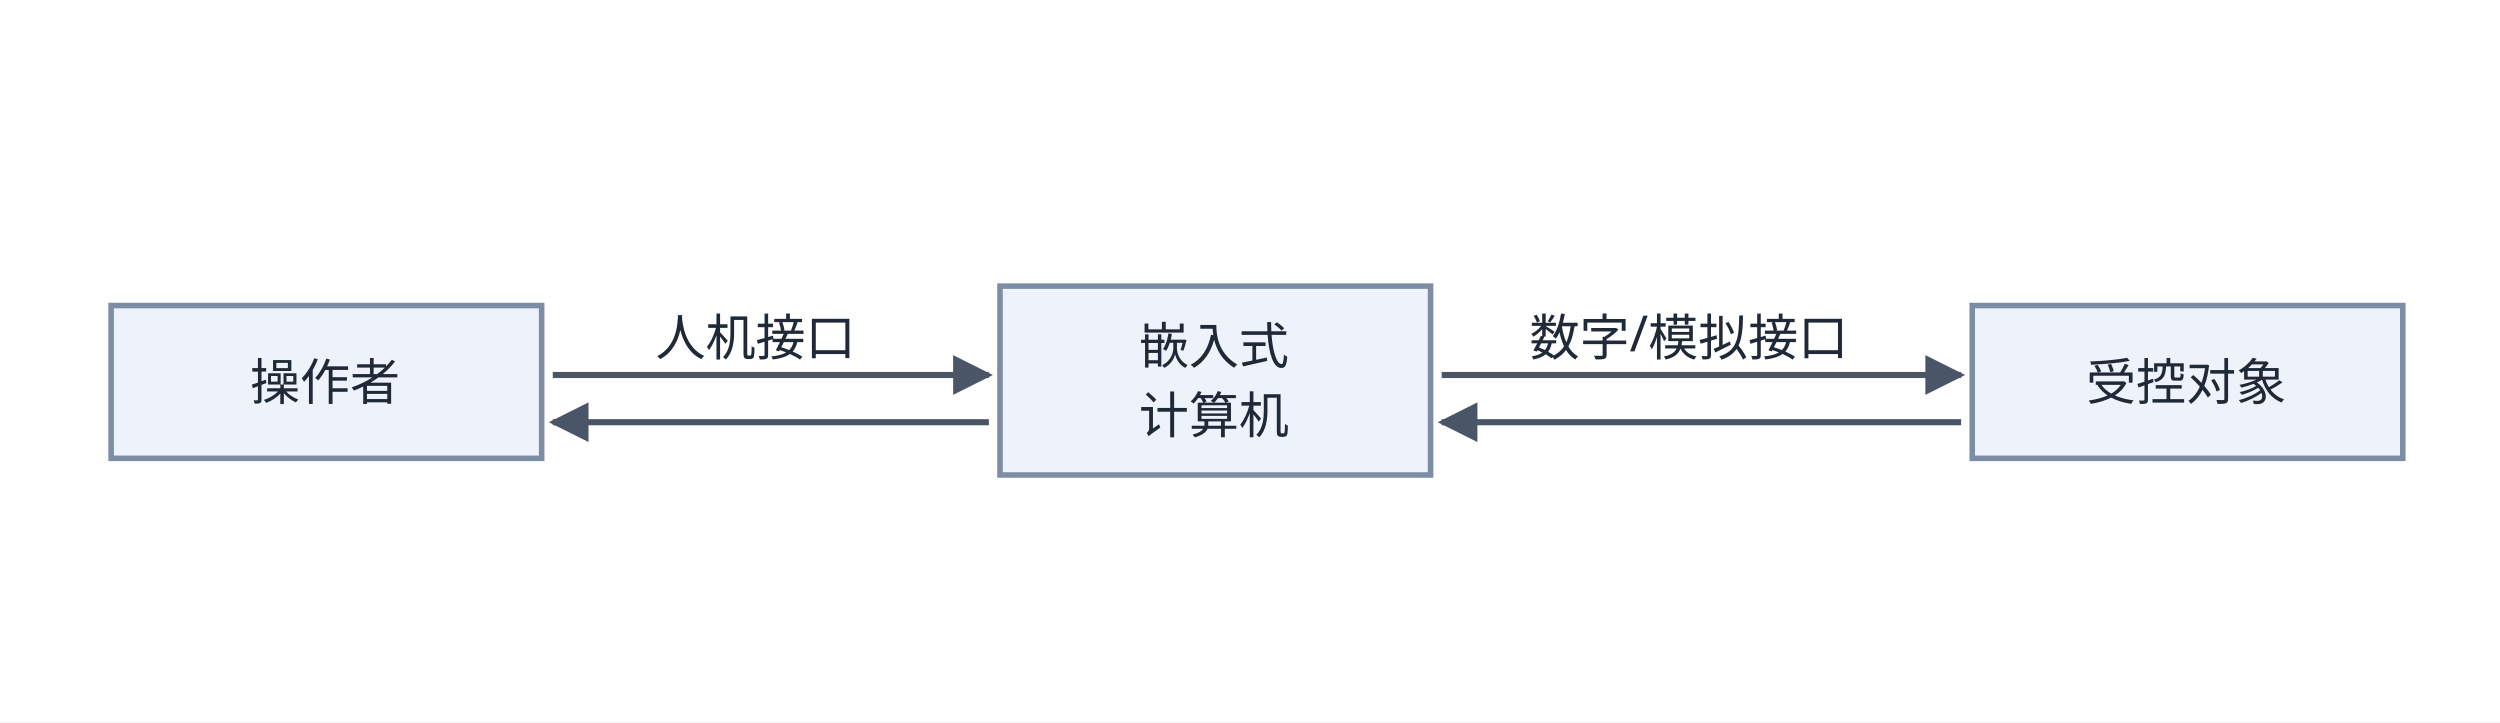
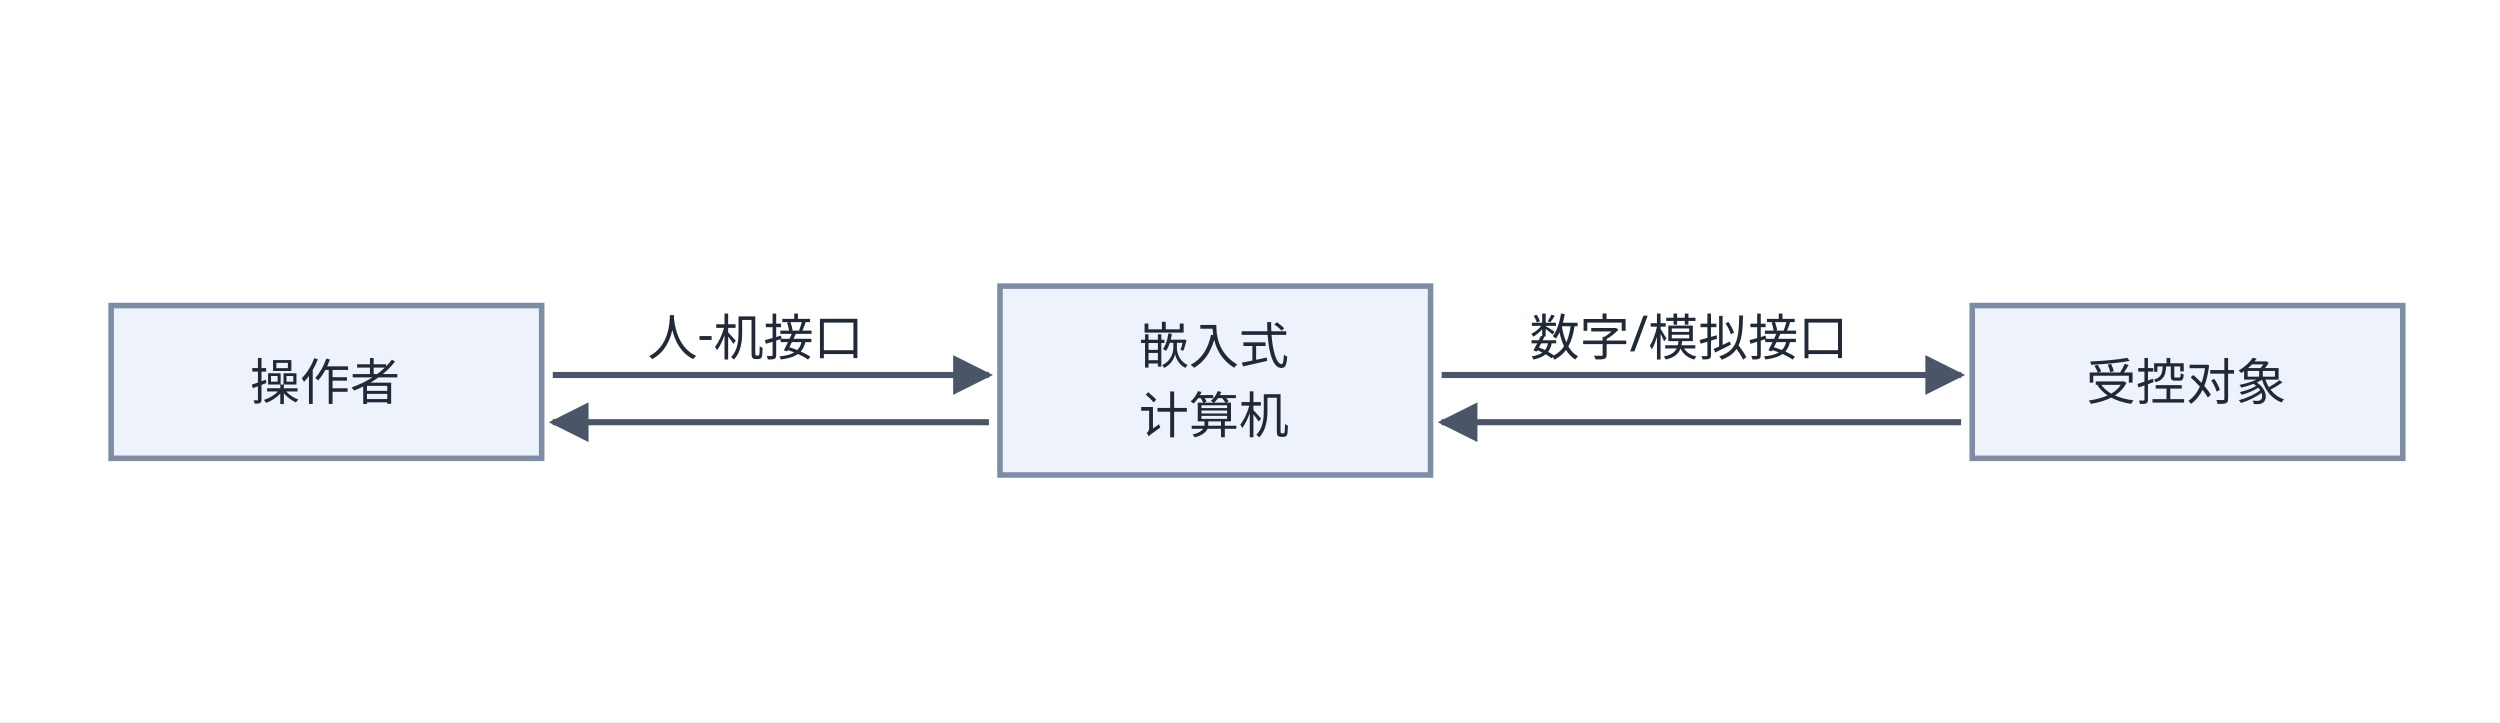
<svg xmlns="http://www.w3.org/2000/svg" width="900" height="260" viewBox="0 0 900 260" font-family="sans-serif">
  <rect width="900" height="260" fill="#ffffff" />
  <defs>
    <marker id="a210" viewBox="0 0 10 10" refX="9" refY="5" markerWidth="6.5" markerHeight="6.5" orient="auto">
      <path d="M 0 0 L 10 5 L 0 10 Z" fill="#4a5568" />
    </marker>
  </defs>
  <g fill="#eef3fb" stroke="#7d8da5" stroke-width="2">
    <rect x="40" y="110" width="155" height="55" />
    <rect x="360" y="103" width="155" height="68" />
    <rect x="710" y="110" width="155" height="55" />
  </g>
  <g font-size="18" fill="#1f2937">
    <text x="117" y="144" text-anchor="middle">操作者</text>
    <text x="437" y="131" text-anchor="middle">嵌入式</text>
    <text x="437" y="156" text-anchor="middle">计算机</text>
    <text x="787" y="144" text-anchor="middle">受控对象</text>
-     <text x="272" y="128" text-anchor="middle">人机接口</text>
+     <text x="272" y="128" text-anchor="middle">人-机接口</text>
    <text x="608" y="128" text-anchor="middle">数字/模拟接口</text>
  </g>
  <g stroke="#4a5568" stroke-width="2.2">
    <line x1="199" y1="135" x2="356" y2="135" marker-end="url(#a210)" />
    <line x1="356" y1="152" x2="199" y2="152" marker-end="url(#a210)" />
    <line x1="519" y1="135" x2="706" y2="135" marker-end="url(#a210)" />
    <line x1="706" y1="152" x2="519" y2="152" marker-end="url(#a210)" />
  </g>
</svg>
